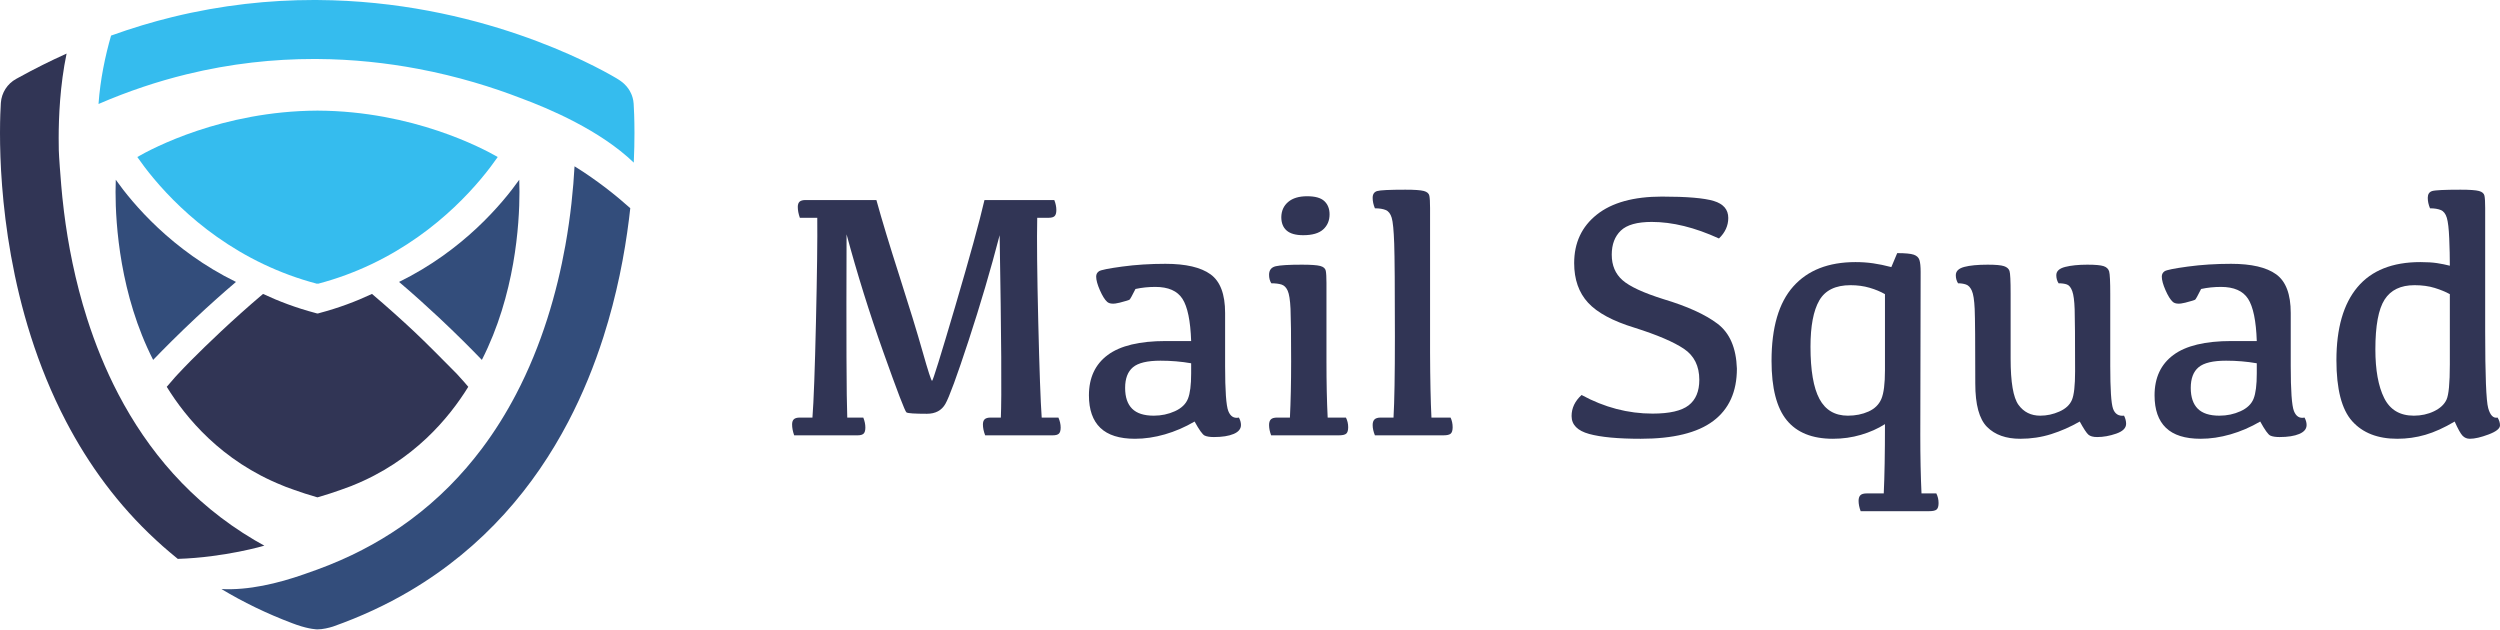
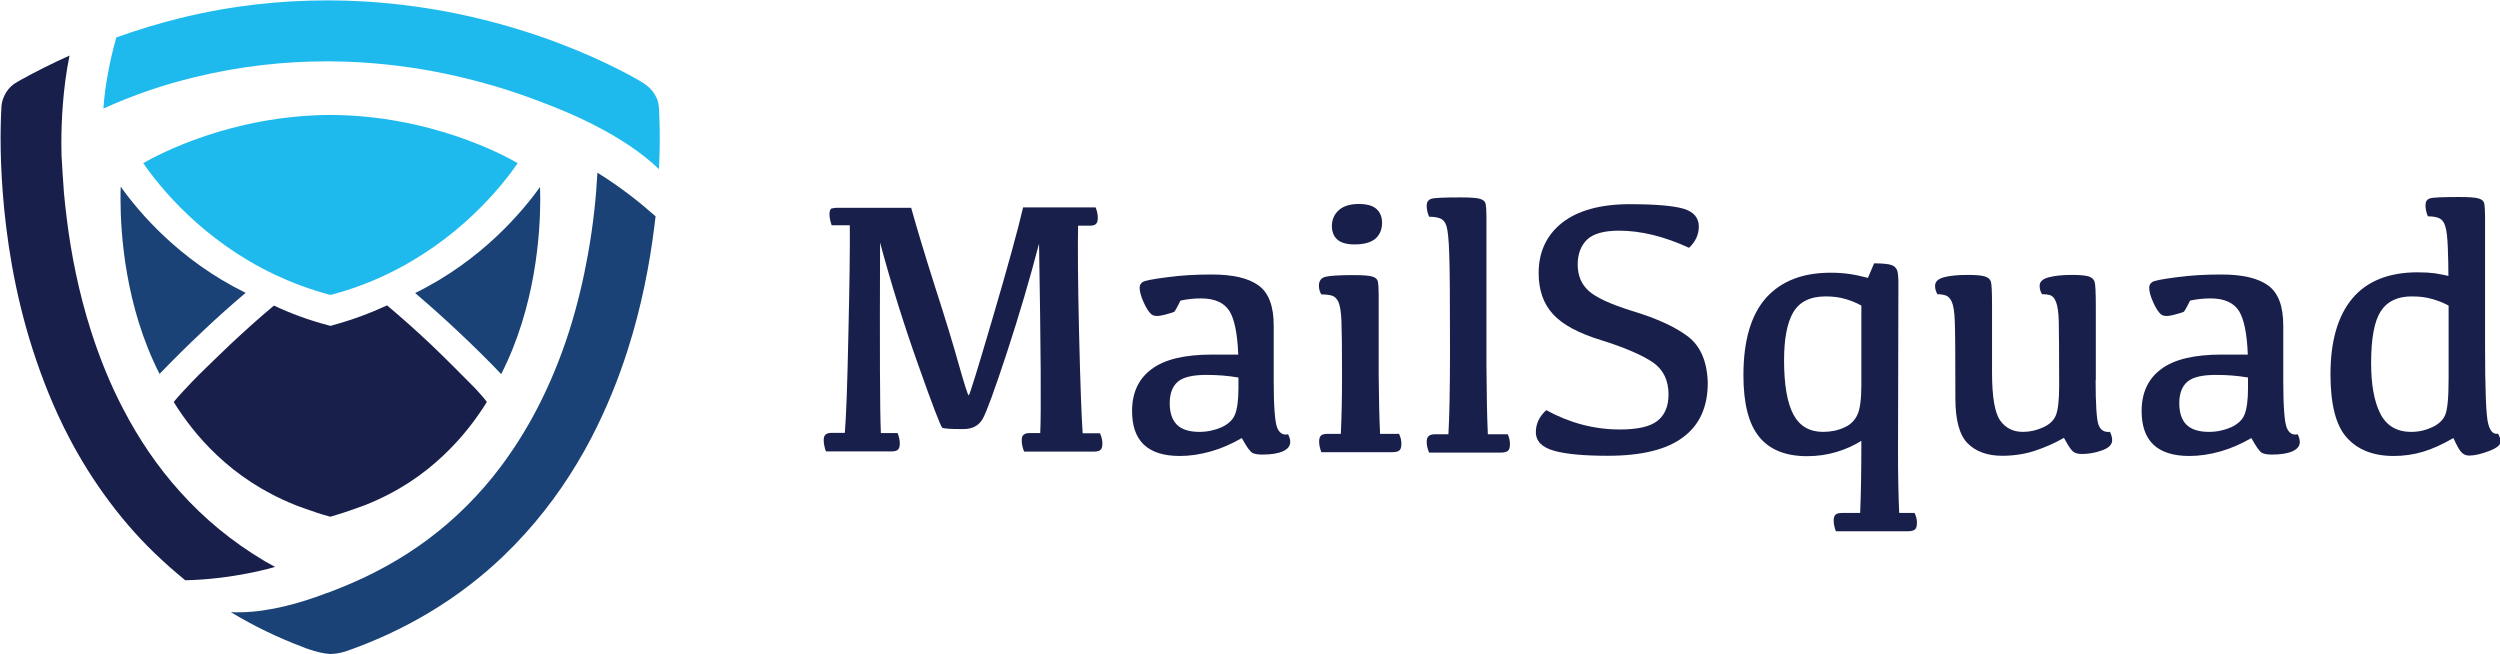
- <svg xmlns="http://www.w3.org/2000/svg" version="1.1" viewBox="0,0,1255.285,316.02" preserveAspectRatio="xMidYMid meet" id="svg3226" xml:space="preserve">
-   <defs id="defs3230">
-     <clipPath id="clipPath3240">
-       <path d="m 0,2385.441 1604.355,0 L 1604.355,0 0,0 0,2385.441 z" id="path3242" />
-     </clipPath>
-   </defs>
-   <g transform="matrix(1.25,0,0,-1.25,-333.946,2664.453)" id="g3234">
-     <g clip-path="url(#clipPath3240)" id="g3238">
-       <g id="g3677">
-         <g transform="translate(498.0439,2088.369)" id="g3244">
-           <path d="M 0,0 -0.001,0.01 0,0 z m -156,13.334 c 17.969,4.399 35.149,6.163 51.191,6.163 0.397,0 0.794,-0.001 1.192,-0.003 l 0.053,0 c 14.548,-0.083 28.141,-1.611 40.465,-3.931 16.209,-3.049 30.222,-7.473 41.281,-11.744 11.379,-4.197 31.996,-12.92 45.516,-25.95 0.2,4.482 0.273,8.479 0.274,11.877 -0.001,5.802 -0.206,9.884 -0.323,11.745 l -0.001,0.01 c -0.06,0.946 -0.22,1.742 -0.404,2.411 -0.182,0.657 -0.389,1.195 -0.59,1.65 -0.398,0.894 -0.771,1.481 -1.086,1.943 -0.306,0.443 -0.566,0.763 -0.79,1.025 -0.434,0.501 -0.744,0.796 -1.001,1.035 -0.238,0.22 -0.427,0.379 -0.591,0.514 -0.307,0.25 -0.529,0.413 -0.722,0.553 -0.334,0.24 -0.58,0.402 -0.803,0.547 -0.328,0.212 -0.591,0.372 -0.794,0.495 -0.201,0.121 -0.34,0.201 -0.38,0.224 l 0.06,-0.034 C 12.084,14.489 -1.769,22.18 -22.58,29.31 c -10.406,3.563 -22.553,6.984 -36.135,9.541 -13.582,2.556 -28.601,4.248 -44.731,4.338 l -0.068,10e-4 -0.038,0 0.066,-10e-4 c -0.44,0.003 -0.88,0.004 -1.323,0.004 -17.778,0.001 -36.884,-1.959 -56.827,-6.843 -8.088,-1.98 -16.313,-4.452 -24.638,-7.454 -2.343,-8.167 -4.348,-17.616 -5.041,-27.475 12.04,5.208 23.84,9.101 35.315,11.913" id="path3246" style="fill:#35bcee;fill-opacity:1;fill-rule:nonzero;stroke:none" />
-         </g>
-         <g transform="translate(497.9453,2064.76)" id="g3248">
-           <path d="m 0,0 c -0.491,-8.982 -1.554,-19.906 -3.693,-31.821 -1.683,-9.372 -4.031,-19.355 -7.269,-29.486 -3.237,-10.13 -7.367,-20.406 -12.6,-30.386 -3.923,-7.487 -8.467,-14.807 -13.722,-21.793 -7.886,-10.481 -17.361,-20.21 -28.824,-28.685 -9.4,-6.942 -20.143,-13.049 -32.516,-18.008 -1.553,-0.622 -3.131,-1.225 -4.734,-1.811 -0.039,0.014 -3.555,-1.271 -5.336,-1.896 -10.544,-3.699 -22.37,-6.502 -33.152,-5.922 8.663,-5.213 18.135,-9.838 28.451,-13.729 -0.004,0.006 -0.008,0.011 -0.008,0.011 0.182,-0.072 0.355,-0.134 0.534,-0.203 0.447,-0.167 0.903,-0.327 1.354,-0.491 5.181,-1.789 8.183,-1.794 8.183,-1.794 2.254,0 4.737,0.645 6.288,1.13 11.22,3.965 21.487,8.764 30.815,14.262 14.992,8.835 27.589,19.435 38.077,31.015 10.492,11.581 18.88,24.131 25.579,36.912 5.955,11.362 10.582,22.909 14.182,34.174 5.401,16.898 8.501,33.166 10.267,47.307 0.186,1.489 0.354,2.95 0.512,4.391 C 16.905,-11.924 9.195,-5.684 0,0" id="path3250" style="fill:#334d7b;fill-opacity:1;fill-rule:nonzero;stroke:none" />
-         </g>
-         <g transform="translate(384.542,1881.233)" id="g3252">
-           <path d="M 0,0 C 0,0 0.004,-0.005 0.009,-0.011 0.182,-0.076 0.36,-0.137 0.534,-0.202 0.355,-0.134 0.183,-0.071 0,0" id="path3254" style="fill:#313555;fill-opacity:1;fill-rule:nonzero;stroke:none" />
-         </g>
-         <g transform="translate(373.3408,1912.374)" id="g3256">
-           <path d="m 0,0 c -1.349,0.739 -2.683,1.489 -3.984,2.259 -12.853,7.596 -23.545,16.618 -32.532,26.558 -8.982,9.939 -16.25,20.806 -22.128,32.048 -5.211,9.97 -9.324,20.231 -12.55,30.344 -4.84,15.17 -7.678,30.006 -9.289,42.949 -0.249,2 -0.47,3.955 -0.664,5.858 -0.161,1.577 -0.303,3.119 -0.43,4.622 -0.31,3.679 -0.936,11.779 -0.989,14.23 -0.03,1.346 -0.052,2.974 -0.05,4.833 0.007,8.304 0.509,21.2 3.181,33.965 -6.389,-2.874 -12.822,-6.077 -19.283,-9.644 l 0.039,0.023 -1.019,-0.558 c -3.545,-1.938 -5.865,-5.569 -6.137,-9.599 l -0.012,-0.183 -0.002,-0.027 c -0.115,-1.771 -0.335,-5.934 -0.335,-11.944 0.002,-11.194 0.755,-28.79 4.424,-49.273 1.837,-10.241 4.405,-21.207 7.99,-32.452 3.587,-11.245 8.196,-22.774 14.126,-34.121 4.458,-8.53 9.667,-16.956 15.751,-25.065 5.949,-7.93 12.742,-15.556 20.47,-22.66 3.042,-2.909 8.653,-7.475 8.653,-7.475 C -15.813,-4.719 0,0 0,0" id="path3258" style="fill:#313555;fill-opacity:1;fill-rule:nonzero;stroke:none" />
-         </g>
-         <g transform="translate(590.7383,2051.21)" id="g3260">
-           <path d="m 0,0 28.458,0 c 2.216,-8.031 5.308,-18.234 9.278,-30.604 3.97,-12.372 7.063,-22.469 9.279,-30.293 2.215,-7.826 3.485,-11.738 3.808,-11.738 0.323,0 3.415,9.947 9.279,29.844 5.862,19.895 9.786,34.159 11.77,42.791 l 28.043,0 c 0.554,-1.385 0.831,-2.724 0.831,-4.016 0,-1.154 -0.231,-1.963 -0.692,-2.423 -0.462,-0.462 -1.27,-0.693 -2.424,-0.693 l -4.569,0 c -0.185,-8.493 -0.047,-22.389 0.415,-41.683 0.461,-19.295 0.922,-32.152 1.384,-38.568 l 6.717,0 c 0.6,-1.385 0.901,-2.724 0.901,-4.015 0,-1.155 -0.232,-1.963 -0.693,-2.424 -0.462,-0.462 -1.293,-0.693 -2.493,-0.693 l -27.143,0 c -0.6,1.569 -0.9,3.023 -0.9,4.363 0,0.969 0.242,1.673 0.728,2.111 0.484,0.438 1.28,0.658 2.388,0.658 l 4.085,0 c 0.369,8.032 0.208,32.45 -0.484,73.258 -3.601,-13.849 -7.756,-27.951 -12.464,-42.307 -4.708,-14.357 -7.824,-22.849 -9.348,-25.481 -1.523,-2.631 -3.993,-3.946 -7.408,-3.946 -4.893,0 -7.629,0.183 -8.206,0.553 -0.577,0.369 -3.67,8.436 -9.277,24.201 -5.61,15.762 -10.537,31.54 -14.784,47.327 -0.138,-41.038 -0.046,-65.573 0.277,-73.605 l 6.439,0 c 0.554,-1.385 0.831,-2.724 0.831,-4.015 0,-1.155 -0.231,-1.963 -0.692,-2.424 -0.462,-0.462 -1.27,-0.693 -2.424,-0.693 l -25.481,0 c -0.554,1.569 -0.83,3.023 -0.83,4.363 0,0.969 0.242,1.673 0.726,2.111 0.486,0.438 1.281,0.658 2.389,0.658 l 5.056,0 c 0.506,6.416 0.979,19.273 1.418,38.568 0.439,19.294 0.612,33.19 0.52,41.683 l -6.994,0 c -0.553,1.569 -0.83,3.024 -0.83,4.362 0,0.97 0.242,1.673 0.726,2.113 C -1.905,-0.22 -1.108,0 0,0" id="path3262" style="fill:#313555;fill-opacity:1;fill-rule:nonzero;stroke:none" />
-         </g>
-         <g transform="translate(745.6318,1985.639)" id="g3264">
-           <path d="m 0,0 c -3.971,0.692 -8.078,1.038 -12.325,1.038 -5.263,0 -8.945,-0.877 -11.044,-2.631 -2.101,-1.755 -3.151,-4.524 -3.151,-8.309 0,-3.694 0.935,-6.474 2.804,-8.343 1.87,-1.87 4.767,-2.805 8.69,-2.805 3.047,0 5.885,0.599 8.517,1.8 2.631,1.2 4.373,2.874 5.228,5.021 C -0.428,-12.083 0,-8.702 0,-4.086 L 0,0 z m 1.385,-23.404 c -3.878,-2.262 -7.86,-3.982 -11.945,-5.158 -4.085,-1.177 -8.09,-1.766 -12.013,-1.766 -6.232,0 -10.871,1.465 -13.917,4.396 -3.047,2.932 -4.571,7.282 -4.571,13.053 0,7.063 2.516,12.463 7.547,16.202 5.032,3.739 12.81,5.609 23.335,5.609 L 0,8.932 c -0.277,8.124 -1.443,13.779 -3.497,16.964 -2.055,3.185 -5.69,4.778 -10.905,4.778 -2.771,0 -5.425,-0.278 -7.963,-0.831 -1.34,-2.678 -2.136,-4.11 -2.389,-4.293 -0.254,-0.185 -1.582,-0.589 -3.981,-1.212 -2.402,-0.623 -4.075,-0.508 -5.021,0.347 -0.946,0.853 -1.916,2.412 -2.908,4.673 -0.993,2.261 -1.488,4.085 -1.488,5.47 0,0.924 0.381,1.638 1.142,2.147 0.762,0.507 3.865,1.13 9.313,1.87 5.446,0.737 11.24,1.107 17.38,1.107 8.171,0 14.206,-1.408 18.106,-4.223 3.9,-2.817 5.852,-7.987 5.852,-15.51 l 0,-21.327 c 0,-9.879 0.425,-15.903 1.28,-18.073 0.854,-2.17 2.273,-3.046 4.259,-2.631 0.553,-1.015 0.831,-2.007 0.831,-2.977 0,-1.569 -0.982,-2.77 -2.943,-3.601 -1.963,-0.831 -4.605,-1.246 -7.928,-1.246 -1.617,0 -2.851,0.198 -3.704,0.589 -0.855,0.392 -2.206,2.273 -4.051,5.643" id="path3266" style="fill:#313555;fill-opacity:1;fill-rule:nonzero;stroke:none" />
-         </g>
-         <g transform="translate(790.6387,2037.085)" id="g3268">
-           <path d="m 0,0 c -3.001,0 -5.216,0.623 -6.647,1.87 -1.431,1.246 -2.147,3.046 -2.147,5.401 0.046,2.538 0.97,4.57 2.77,6.093 1.8,1.523 4.339,2.284 7.617,2.284 3.23,0 5.539,-0.657 6.924,-1.973 1.384,-1.316 2.077,-3.081 2.077,-5.297 C 10.594,5.886 9.739,3.866 8.032,2.319 6.324,0.772 3.646,0 0,0 m 9.832,-73.258 7.34,0 c 0.6,-1.201 0.9,-2.492 0.9,-3.877 0,-1.247 -0.254,-2.101 -0.761,-2.562 -0.508,-0.462 -1.501,-0.693 -2.978,-0.693 l -27.212,0 c -0.554,1.477 -0.831,2.862 -0.831,4.155 0,1.014 0.242,1.765 0.727,2.251 0.485,0.484 1.327,0.726 2.528,0.726 l 5.124,0 c 0.322,6.416 0.484,13.941 0.484,22.573 0,10.525 -0.081,17.553 -0.242,21.084 -0.162,3.532 -0.543,5.965 -1.142,7.305 -0.601,1.339 -1.444,2.17 -2.528,2.493 -1.085,0.323 -2.435,0.485 -4.051,0.485 -0.6,0.969 -0.9,2.099 -0.9,3.392 0,1.893 0.9,3.047 2.7,3.462 1.801,0.416 5.286,0.624 10.456,0.624 3.646,0 6.116,-0.174 7.408,-0.519 1.293,-0.347 2.032,-0.994 2.217,-1.94 0.184,-0.946 0.277,-2.573 0.277,-4.881 l 0,-31.505 c 0,-8.632 0.161,-16.157 0.484,-22.573" id="path3270" style="fill:#313555;fill-opacity:1;fill-rule:nonzero;stroke:none" />
-         </g>
-         <g transform="translate(827.4756,1996.371)" id="g3272">
-           <path d="m 0,0 c 0,19.525 -0.093,31.955 -0.277,37.286 -0.185,5.332 -0.52,8.805 -1.004,10.421 -0.485,1.615 -1.282,2.654 -2.389,3.116 -1.107,0.461 -2.562,0.693 -4.362,0.693 -0.601,1.43 -0.901,2.838 -0.901,4.223 0,1.431 0.589,2.33 1.766,2.7 1.178,0.37 4.974,0.555 11.391,0.555 3.646,0 6.116,-0.174 7.409,-0.519 1.291,-0.347 2.03,-0.994 2.215,-1.939 0.184,-0.947 0.277,-2.574 0.277,-4.882 l 0,-57.956 c 0.046,-11.078 0.23,-19.826 0.555,-26.242 l 7.685,0 c 0.554,-1.201 0.831,-2.492 0.831,-3.877 0,-1.247 -0.255,-2.101 -0.761,-2.562 -0.509,-0.462 -1.478,-0.693 -2.91,-0.693 l -27.557,0 c -0.601,1.477 -0.901,2.862 -0.901,4.155 0,1.014 0.254,1.765 0.762,2.25 0.508,0.485 1.339,0.727 2.493,0.727 l 5.124,0 C -0.186,-26.128 0,-15.28 0,0" id="path3274" style="fill:#313555;fill-opacity:1;fill-rule:nonzero;stroke:none" />
-         </g>
-         <g transform="translate(934.7314,2052.596)" id="g3276">
-           <path d="m 0,0 c 10.016,0 16.964,-0.589 20.841,-1.766 3.878,-1.177 5.816,-3.452 5.816,-6.821 0,-3.093 -1.246,-5.84 -3.739,-8.239 -9.693,4.431 -18.695,6.646 -27.004,6.646 -5.862,0 -10.006,-1.166 -12.429,-3.496 -2.423,-2.331 -3.635,-5.551 -3.635,-9.659 0,-4.293 1.442,-7.71 4.328,-10.248 2.884,-2.539 8.367,-5.078 16.444,-7.616 9.556,-2.864 16.792,-6.153 21.708,-9.867 4.916,-3.716 7.513,-9.729 7.79,-18.038 0,-9.278 -3.175,-16.295 -9.521,-21.049 -6.347,-4.755 -16.053,-7.132 -29.117,-7.132 -9.093,0 -15.994,0.646 -20.703,1.938 -4.708,1.292 -7.062,3.693 -7.062,7.201 0,3.186 1.338,6 4.015,8.448 9.141,-4.986 18.65,-7.478 28.529,-7.478 6.785,0 11.608,1.108 14.471,3.323 2.862,2.216 4.293,5.632 4.293,10.249 0,5.539 -2.066,9.693 -6.197,12.463 -4.132,2.77 -10.722,5.584 -19.768,8.448 -8.772,2.676 -15.015,6.035 -18.731,10.074 -3.716,4.039 -5.574,9.336 -5.574,15.891 0,8.17 3.035,14.667 9.106,19.492 C -20.069,-2.413 -11.356,0 0,0" id="path3278" style="fill:#313555;fill-opacity:1;fill-rule:nonzero;stroke:none" />
-         </g>
-         <g transform="translate(1010.481,2017.005)" id="g3280">
-           <path d="m 0,0 c -6.001,0 -10.179,-2.043 -12.533,-6.128 -2.354,-4.085 -3.531,-10.282 -3.531,-18.592 0,-9.509 1.2,-16.503 3.6,-20.979 2.401,-4.479 6.209,-6.717 11.426,-6.717 3.046,0 5.804,0.554 8.274,1.662 2.469,1.108 4.189,2.792 5.159,5.055 0.968,2.261 1.454,6.093 1.454,11.494 l 0,30.604 C 12.094,-2.586 10.04,-1.731 7.686,-1.038 5.332,-0.347 2.77,0 0,0 m 13.363,-83.645 c 0.324,6.879 0.486,16.158 0.486,27.836 -2.817,-1.8 -6.025,-3.231 -9.625,-4.293 -3.601,-1.061 -7.364,-1.592 -11.286,-1.592 -8.31,0 -14.496,2.492 -18.557,7.478 -4.063,4.986 -6.094,12.924 -6.094,23.819 0,13.386 2.908,23.345 8.725,29.877 5.816,6.533 14.148,9.798 24.996,9.798 2.446,0 4.801,-0.162 7.062,-0.484 2.262,-0.323 4.709,-0.831 7.34,-1.523 l 2.355,5.608 c 3.23,0 5.446,-0.208 6.647,-0.623 1.199,-0.415 1.961,-1.132 2.285,-2.147 0.323,-1.015 0.485,-2.608 0.485,-4.777 L 28.043,-60.24 c 0,-8.725 0.161,-16.526 0.484,-23.405 l 5.955,0 c 0.6,-1.2 0.901,-2.492 0.901,-3.876 0,-1.247 -0.255,-2.101 -0.762,-2.563 -0.508,-0.46 -1.5,-0.692 -2.977,-0.692 l -27.559,0 c -0.554,1.478 -0.831,2.863 -0.831,4.155 0,1.016 0.243,1.766 0.727,2.25 0.486,0.484 1.327,0.726 2.528,0.726 l 6.854,0 z" id="path3282" style="fill:#313555;fill-opacity:1;fill-rule:nonzero;stroke:none" />
-         </g>
-         <g transform="translate(1114.829,1984.53)" id="g3284">
-           <path d="m 0,0 c 0,-9.278 0.369,-14.979 1.107,-17.103 0.739,-2.124 2.216,-3.07 4.432,-2.838 0.554,-1.108 0.831,-2.194 0.831,-3.254 0,-1.709 -1.315,-3.025 -3.946,-3.948 -2.632,-0.922 -5.194,-1.384 -7.687,-1.384 -1.616,0 -2.793,0.323 -3.531,0.969 -0.739,0.646 -1.893,2.4 -3.462,5.262 -3.693,-2.123 -7.513,-3.808 -11.46,-5.055 -3.946,-1.246 -8.09,-1.869 -12.429,-1.869 -5.723,0 -10.167,1.581 -13.329,4.743 -3.162,3.162 -4.743,8.967 -4.743,17.415 0,16.479 -0.081,26.485 -0.242,30.016 -0.162,3.531 -0.543,5.965 -1.143,7.305 -0.599,1.339 -1.384,2.17 -2.354,2.493 -0.97,0.322 -2.031,0.484 -3.185,0.484 -0.6,0.97 -0.9,2.053 -0.9,3.254 0,1.616 1.131,2.724 3.393,3.324 2.261,0.599 5.401,0.901 9.417,0.901 3.185,0 5.366,-0.197 6.543,-0.589 1.177,-0.393 1.916,-1.039 2.216,-1.938 0.3,-0.901 0.451,-3.937 0.451,-9.106 l 0,-26.104 c 0,-9.463 1.048,-15.649 3.15,-18.557 2.1,-2.908 5.019,-4.362 8.759,-4.362 2.632,0 5.193,0.553 7.685,1.662 2.493,1.107 4.166,2.653 5.021,4.638 0.853,1.985 1.281,5.817 1.281,11.495 0,13.201 -0.059,21.51 -0.174,24.927 -0.115,3.415 -0.438,5.851 -0.969,7.305 -0.531,1.454 -1.235,2.343 -2.112,2.666 -0.878,0.322 -2.008,0.484 -3.392,0.484 -0.601,0.97 -0.901,2.053 -0.901,3.254 0,1.616 1.189,2.724 3.566,3.324 2.378,0.599 5.342,0.901 8.898,0.901 3.185,0 5.365,-0.197 6.543,-0.589 1.178,-0.393 1.915,-1.098 2.216,-2.112 C -0.15,36.998 0,33.904 0,28.735 L 0,0 z" id="path3286" style="fill:#313555;fill-opacity:1;fill-rule:nonzero;stroke:none" />
-         </g>
-         <g transform="translate(1173.685,1985.639)" id="g3288">
-           <path d="m 0,0 c -3.971,0.692 -8.078,1.038 -12.325,1.038 -5.263,0 -8.944,-0.877 -11.044,-2.631 -2.102,-1.755 -3.151,-4.524 -3.151,-8.309 0,-3.694 0.935,-6.474 2.805,-8.343 1.869,-1.87 4.766,-2.805 8.69,-2.805 3.046,0 5.884,0.599 8.516,1.8 2.631,1.2 4.373,2.874 5.228,5.021 C -0.427,-12.083 0,-8.702 0,-4.086 L 0,0 z m 1.385,-23.404 c -3.878,-2.262 -7.86,-3.982 -11.945,-5.158 -4.085,-1.177 -8.089,-1.766 -12.013,-1.766 -6.232,0 -10.87,1.465 -13.917,4.396 -3.047,2.932 -4.571,7.282 -4.571,13.053 0,7.063 2.516,12.463 7.547,16.202 5.032,3.739 12.811,5.609 23.335,5.609 L 0,8.932 c -0.277,8.124 -1.443,13.779 -3.496,16.964 -2.056,3.185 -5.691,4.778 -10.906,4.778 -2.77,0 -5.424,-0.278 -7.963,-0.831 -1.339,-2.678 -2.136,-4.11 -2.389,-4.293 -0.255,-0.185 -1.582,-0.589 -3.981,-1.212 -2.402,-0.623 -4.075,-0.508 -5.021,0.347 -0.945,0.853 -1.916,2.412 -2.908,4.673 -0.992,2.261 -1.488,4.085 -1.488,5.47 0,0.924 0.381,1.638 1.142,2.147 0.762,0.507 3.866,1.13 9.313,1.87 5.447,0.737 11.24,1.107 17.38,1.107 8.171,0 14.206,-1.408 18.107,-4.223 3.899,-2.817 5.851,-7.987 5.851,-15.51 l 0,-21.327 c 0,-9.879 0.426,-15.903 1.281,-18.073 0.853,-2.17 2.273,-3.046 4.258,-2.631 0.553,-1.015 0.831,-2.007 0.831,-2.977 0,-1.569 -0.982,-2.77 -2.943,-3.601 -1.963,-0.831 -4.605,-1.246 -7.928,-1.246 -1.617,0 -2.851,0.198 -3.704,0.589 -0.856,0.392 -2.206,2.273 -4.051,5.643" id="path3290" style="fill:#313555;fill-opacity:1;fill-rule:nonzero;stroke:none" />
-         </g>
-         <g transform="translate(1237.04,2017.005)" id="g3292">
-           <path d="m 0,0 c -5.539,0 -9.544,-1.928 -12.013,-5.781 -2.469,-3.856 -3.704,-10.515 -3.704,-19.977 0,-8.308 1.177,-14.83 3.531,-19.561 2.354,-4.732 6.324,-7.097 11.91,-7.097 2.954,0 5.654,0.589 8.101,1.766 2.446,1.176 4.12,2.723 5.02,4.638 0.9,1.916 1.35,6.636 1.35,14.16 l 0,28.251 C 12.533,-2.678 10.514,-1.847 8.137,-1.108 5.759,-0.37 3.047,0 0,0 m 16.134,-54.771 c -4.201,-2.492 -8.125,-4.269 -11.771,-5.331 -3.647,-1.061 -7.409,-1.592 -11.287,-1.592 -7.847,0 -13.883,2.354 -18.106,7.062 -4.224,4.708 -6.335,12.879 -6.335,24.512 0,12.832 2.814,22.607 8.447,29.324 5.631,6.716 14.056,10.074 25.273,10.074 2.677,0 4.916,-0.138 6.716,-0.415 1.801,-0.277 3.508,-0.623 5.124,-1.039 0,3.416 -0.081,7.073 -0.242,10.976 -0.162,3.899 -0.485,6.657 -0.97,8.273 -0.485,1.615 -1.293,2.655 -2.422,3.116 -1.132,0.461 -2.575,0.693 -4.329,0.693 -0.6,1.431 -0.9,2.839 -0.9,4.223 0,1.431 0.577,2.331 1.731,2.701 1.154,0.369 4.962,0.554 11.425,0.554 3.647,0 6.116,-0.173 7.409,-0.519 1.292,-0.347 2.031,-0.993 2.216,-1.939 0.184,-0.947 0.277,-2.574 0.277,-4.881 l 0,-49.578 c 0,-17.633 0.403,-27.904 1.212,-30.812 0.806,-2.908 2.065,-4.179 3.773,-3.809 0.646,-1.062 0.97,-2.1 0.97,-3.116 0,-1.293 -1.535,-2.517 -4.605,-3.67 -3.07,-1.152 -5.574,-1.73 -7.513,-1.73 -1.155,0 -2.123,0.404 -2.908,1.212 -0.786,0.806 -1.846,2.711 -3.185,5.711" id="path3294" style="fill:#313555;fill-opacity:1;fill-rule:nonzero;stroke:none" />
-         </g>
-         <g transform="translate(427.4541,2018.312)" id="g3300">
-           <path d="m 0,0 c 5.755,-4.896 11.117,-9.729 15.93,-14.236 7.136,-6.685 13.073,-12.658 17.336,-17.08 13.325,26.14 15.108,54.436 15.103,67.496 0,2.002 -0.041,3.643 -0.088,4.866 C 41.519,31.513 25.789,12.632 0,0" id="path3302" style="fill:#334d7b;fill-opacity:1;fill-rule:nonzero;stroke:none" />
-         </g>
-         <g transform="translate(467.0889,2068.493)" id="g3304">
-           <path d="m 0,0 c -6.015,3.476 -34.118,18.423 -72.153,18.632 l -0.03,0 -0.045,0 -0.163,0 -0.163,0 -0.042,0 -0.008,0 -0.004,0 -0.02,0 C -110.662,18.423 -138.767,3.476 -144.781,0 c 6.489,-9.379 23.023,-29.902 50.761,-43.075 6.511,-3.093 13.636,-5.781 21.399,-7.828 l 0.23,0.064 0.231,-0.064 c 7.763,2.047 14.888,4.735 21.398,7.828 C -23.023,-29.902 -6.489,-9.379 0,0" id="path3306" style="fill:#35bcee;fill-opacity:1;fill-rule:nonzero;stroke:none" />
-         </g>
-         <g transform="translate(328.6768,1986.996)" id="g3308">
-           <path d="m 0,0 c 4.263,4.423 10.199,10.396 17.336,17.079 4.812,4.509 10.175,9.341 15.93,14.237 C 7.477,43.948 -8.254,62.829 -15.015,72.362 -15.063,71.14 -15.104,69.496 -15.104,67.493 -15.107,54.433 -13.323,26.139 0,0" id="path3310" style="fill:#334d7b;fill-opacity:1;fill-rule:nonzero;stroke:none" />
-         </g>
-         <g transform="translate(453.7236,1977.985)" id="g3312">
-           <path d="m 0,0 c -0.217,0.25 -2.423,2.737 -2.962,3.287 -0.281,0.287 -0.621,0.634 -1.011,1.029 -3.691,3.753 -11.824,11.955 -16.246,16.097 -5.098,4.776 -10.8,9.908 -16.924,15.096 -6.439,-3.021 -13.461,-5.655 -21.097,-7.674 l -0.5,-0.15 c -0.172,-0.052 -0.364,-0.053 -0.536,-0.003 l -0.615,0.177 c -0.004,10e-4 -0.005,0.003 -0.008,0.004 -7.601,2.015 -14.595,4.638 -21.009,7.647 -6.124,-5.189 -11.825,-10.321 -16.924,-15.097 -4.484,-4.201 -8.507,-8.128 -11.951,-11.579 -1.712,-1.716 -4.121,-4.248 -5.503,-5.73 -0.46,-0.494 -0.811,-0.875 -0.97,-1.055 -0.042,-0.047 -0.072,-0.082 -0.072,-0.083 l -0.002,0.001 c -0.018,-0.025 -0.033,-0.049 -0.054,-0.071 -1.135,-1.26 -2.216,-2.502 -3.203,-3.696 3.899,-6.324 9.377,-13.696 16.829,-20.704 7.679,-7.221 17.444,-14.054 29.733,-18.962 0.076,-0.03 0.869,-0.372 1.299,-0.533 0.863,-0.32 2.078,-0.766 3.484,-1.262 2.574,-0.909 5.79,-1.988 8.648,-2.792 0.179,-0.051 0.358,-0.1 0.534,-0.149 0.001,0 0.001,10e-4 0.002,10e-4 l 0.003,-10e-4 0,10e-4 c 0.175,0.048 0.353,0.097 0.531,0.148 2.917,0.821 6.206,1.928 8.806,2.849 l 0.011,0.003 c 1.302,0.444 2.579,0.909 3.829,1.394 l 0.01,0.005 c 0.269,0.101 0.481,0.181 0.625,0.236 0.039,0.014 0.072,0.027 0.101,0.038 0.03,0.015 0.053,0.037 0.084,0.049 12.3,4.908 22.072,11.742 29.755,18.965 7.457,7.012 12.94,14.388 16.839,20.714 C 1.167,-1.354 0.587,-0.679 0,0" id="path3314" style="fill:#313555;fill-opacity:1;fill-rule:nonzero;stroke:none" />
-         </g>
-       </g>
-     </g>
+ <svg xmlns="http://www.w3.org/2000/svg" version="1.1" id="Layer_1" x="0px" y="0px" viewBox="0 0 1255 328.3" enable-background="new 0 0 1255 328.3" xml:space="preserve">
+   <g>
+     <path fill="#1EBAED" d="M97.5,38.8c23.3-5.7,45.6-8,66.5-8c0.5,0,1,0,1.5,0h0.1c18.9,0.1,36.5,2.1,52.5,5.1   c21,4,39.2,9.7,53.6,15.3c14.8,5.5,41.5,16.8,59.1,33.7c0.3-5.8,0.4-11,0.4-15.4c0-7.5-0.3-12.8-0.4-15.3l0,0   c-0.1-1.2-0.3-2.3-0.5-3.1c-0.2-0.9-0.5-1.6-0.8-2.1c-0.5-1.2-1-1.9-1.4-2.5c-0.4-0.6-0.7-1-1-1.3c-0.6-0.7-1-1-1.3-1.3   c-0.3-0.3-0.6-0.5-0.8-0.7c-0.4-0.3-0.7-0.5-0.9-0.7c-0.4-0.3-0.8-0.5-1-0.7c-0.4-0.3-0.8-0.5-1-0.6c-0.3-0.2-0.4-0.3-0.5-0.3   l0.1,0c-5.8-3.4-23.8-13.4-50.8-22.7c-13.5-4.6-29.3-9.1-46.9-12.4c-17.6-3.3-37.1-5.5-58.1-5.6l-0.1,0h0l0.1,0c-0.6,0-1.1,0-1.7,0   c-23.1,0-47.9,2.5-73.8,8.9c-10.5,2.6-21.2,5.8-32,9.7c-3,10.6-5.6,22.9-6.5,35.7C67.3,47.5,82.6,42.4,97.5,38.8z M300.1,56.1   L300.1,56.1L300.1,56.1z" />
+     <path fill="none" d="M153.4,325.3c0.6,0.2,1.2,0.4,1.8,0.6C154.6,325.7,154,325.5,153.4,325.3z" />
+     <path fill="#1A4276" d="M299.9,86.7c-0.6,11.7-2,25.8-4.8,41.3c-2.2,12.2-5.2,25.1-9.4,38.3c-4.2,13.2-9.6,26.5-16.4,39.5   c-5.1,9.7-11,19.2-17.8,28.3c-10.2,13.6-22.5,26.2-37.4,37.2c-12.2,9-26.2,16.9-42.2,23.4c-2,0.8-4.1,1.6-6.1,2.4   c-0.1,0-4.6,1.6-6.9,2.5c-13.7,4.8-29,8.4-43,7.7c11.2,6.8,23.5,12.8,36.9,17.8c0,0,0,0,0,0c0.2,0.1,0.5,0.2,0.7,0.3   c0.6,0.2,1.2,0.4,1.8,0.6c6.7,2.3,10.6,2.3,10.6,2.3c2.9,0,6.2-0.8,8.2-1.5c14.6-5.1,27.9-11.4,40-18.5   c19.5-11.5,35.8-25.2,49.4-40.3c13.6-15,24.5-31.3,33.2-47.9c7.7-14.8,13.7-29.7,18.4-44.4c7-21.9,11-43.1,13.3-61.4   c0.2-1.9,0.5-3.8,0.7-5.7C321.9,102.2,311.9,94.1,299.9,86.7z" />
+     <path fill="#191F4B" d="M152.7,325.1C152.7,325.1,152.7,325.1,152.7,325.1c0.2,0.1,0.5,0.2,0.7,0.3   C153.2,325.2,152.9,325.2,152.7,325.1z" />
+     <path fill="#191F4B" d="M138.1,284.6c-1.8-1-3.5-1.9-5.2-2.9c-16.7-9.9-30.6-21.6-42.2-34.5c-11.7-12.9-21.1-27-28.7-41.6   c-6.8-12.9-12.1-26.3-16.3-39.4c-6.3-19.7-10-39-12.1-55.8c-0.3-2.6-0.6-5.1-0.9-7.6c-0.2-2-0.4-4.1-0.6-6   C31.8,92,31,81.5,30.9,78.3c0-1.7-0.1-3.9-0.1-6.3c0-10.8,0.7-27.5,4.1-44.1c-8.3,3.7-16.7,7.9-25,12.5l0.1,0l-1.3,0.7   c-4.6,2.5-7.6,7.2-8,12.5l0,0.2l0,0c-0.1,2.3-0.4,7.7-0.4,15.5c0,14.5,1,37.4,5.7,64c2.4,13.3,5.7,27.5,10.4,42.1   c4.7,14.6,10.6,29.6,18.3,44.3c5.8,11.1,12.6,22,20.5,32.5c7.7,10.3,16.5,20.2,26.6,29.4c4,3.8,11.2,9.7,11.2,9.7   C117.6,290.8,138.1,284.6,138.1,284.6z" />
+     <path fill="#191F4B" d="M420.4,104.3h37c2.9,10.4,6.9,23.7,12,39.7c5.2,16.1,9.2,29.2,12,39.3c2.9,10.2,4.5,15.2,4.9,15.2   c0.4,0,4.4-12.9,12-38.8c7.6-25.8,12.7-44.4,15.3-55.6h36.4c0.7,1.8,1.1,3.5,1.1,5.2c0,1.5-0.3,2.5-0.9,3.1   c-0.6,0.6-1.6,0.9-3.1,0.9h-5.9c-0.2,11-0.1,29.1,0.5,54.1c0.6,25.1,1.2,41.7,1.8,50.1h8.7c0.8,1.8,1.2,3.5,1.2,5.2   c0,1.5-0.3,2.5-0.9,3.1c-0.6,0.6-1.7,0.9-3.2,0.9h-35.2c-0.8-2-1.2-3.9-1.2-5.7c0-1.3,0.3-2.2,0.9-2.7c0.6-0.6,1.7-0.9,3.1-0.9h5.3   c0.5-10.4,0.3-42.1-0.6-95.1c-4.7,18-10.1,36.3-16.2,54.9c-6.1,18.6-10.2,29.7-12.1,33.1c-2,3.4-5.2,5.1-9.6,5.1   c-6.4,0-9.9-0.2-10.7-0.7c-0.7-0.5-4.8-11-12-31.4c-7.3-20.5-13.7-41-19.2-61.5c-0.2,53.3-0.1,85.1,0.4,95.6h8.4   c0.7,1.8,1.1,3.5,1.1,5.2c0,1.5-0.3,2.5-0.9,3.1c-0.6,0.6-1.6,0.9-3.1,0.9h-33.1c-0.7-2-1.1-3.9-1.1-5.7c0-1.3,0.3-2.2,0.9-2.7   c0.6-0.6,1.7-0.9,3.1-0.9h6.6c0.7-8.3,1.3-25,1.8-50.1c0.6-25.1,0.8-43.1,0.7-54.1h-9.1c-0.7-2-1.1-3.9-1.1-5.7   c0-1.3,0.3-2.2,0.9-2.7C418,104.6,419,104.3,420.4,104.3z" />
+     <path fill="#191F4B" d="M623.4,219.9c-5,2.9-10.2,5.2-15.5,6.7c-5.3,1.5-10.5,2.3-15.6,2.3c-8.1,0-14.1-1.9-18.1-5.7   c-4-3.8-5.9-9.5-5.9-16.9c0-9.2,3.3-16.2,9.8-21c6.5-4.9,16.6-7.3,30.3-7.3h13.2c-0.4-10.5-1.9-17.9-4.5-22   c-2.7-4.1-7.4-6.2-14.2-6.2c-3.6,0-7,0.4-10.3,1.1c-1.7,3.5-2.8,5.3-3.1,5.6c-0.3,0.2-2.1,0.8-5.2,1.6c-3.1,0.8-5.3,0.7-6.5-0.5   c-1.2-1.1-2.5-3.1-3.8-6.1c-1.3-2.9-1.9-5.3-1.9-7.1c0-1.2,0.5-2.1,1.5-2.8c1-0.7,5-1.5,12.1-2.4c7.1-1,14.6-1.4,22.6-1.4   c10.6,0,18.4,1.8,23.5,5.5c5.1,3.7,7.6,10.4,7.6,20.1v27.7c0,12.8,0.6,20.6,1.7,23.5c1.1,2.8,3,4,5.5,3.4c0.7,1.3,1.1,2.6,1.1,3.9   c0,2-1.3,3.6-3.8,4.7c-2.5,1.1-6,1.6-10.3,1.6c-2.1,0-3.7-0.3-4.8-0.8C627.5,226.7,625.8,224.3,623.4,219.9z M621.6,189.5   c-5.2-0.9-10.5-1.3-16-1.3c-6.8,0-11.6,1.1-14.3,3.4c-2.7,2.3-4.1,5.9-4.1,10.8c0,4.8,1.2,8.4,3.6,10.8c2.4,2.4,6.2,3.6,11.3,3.6   c4,0,7.6-0.8,11.1-2.3c3.4-1.6,5.7-3.7,6.8-6.5c1.1-2.8,1.7-7.2,1.7-13.2V189.5z" />
+     <path fill="#191F4B" d="M692.8,217.8h9.5c0.8,1.6,1.2,3.2,1.2,5c0,1.6-0.3,2.7-1,3.3c-0.7,0.6-1.9,0.9-3.9,0.9h-35.3   c-0.7-1.9-1.1-3.7-1.1-5.4c0-1.3,0.3-2.3,0.9-2.9c0.6-0.6,1.7-0.9,3.3-0.9h6.7c0.4-8.3,0.6-18.1,0.6-29.3c0-13.7-0.1-22.8-0.3-27.4   c-0.2-4.6-0.7-7.7-1.5-9.5c-0.8-1.7-1.9-2.8-3.3-3.2c-1.4-0.4-3.2-0.6-5.3-0.6c-0.8-1.3-1.2-2.7-1.2-4.4c0-2.5,1.2-4,3.5-4.5   c2.3-0.5,6.9-0.8,13.6-0.8c4.7,0,7.9,0.2,9.6,0.7c1.7,0.5,2.6,1.3,2.9,2.5c0.2,1.2,0.4,3.3,0.4,6.3v40.9   C692.2,199.7,692.4,209.5,692.8,217.8z M680,122.7c-3.9,0-6.8-0.8-8.6-2.4c-1.9-1.6-2.8-4-2.8-7c0.1-3.3,1.3-5.9,3.6-7.9   c2.3-2,5.6-3,9.9-3c4.2,0,7.2,0.9,9,2.6c1.8,1.7,2.7,4,2.7,6.9c0,3.2-1.1,5.9-3.3,7.9C688.2,121.7,684.8,122.7,680,122.7z" />
+     <path fill="#191F4B" d="M727.9,175.6c0-25.4-0.1-41.5-0.4-48.4c-0.2-6.9-0.7-11.4-1.3-13.5c-0.6-2.1-1.7-3.4-3.1-4   c-1.4-0.6-3.3-0.9-5.7-0.9c-0.8-1.9-1.2-3.7-1.2-5.5c0-1.9,0.8-3,2.3-3.5c1.5-0.5,6.5-0.7,14.8-0.7c4.7,0,7.9,0.2,9.6,0.7   c1.7,0.5,2.6,1.3,2.9,2.5c0.2,1.2,0.4,3.3,0.4,6.3v75.3c0.1,14.4,0.3,25.7,0.7,34.1h10c0.7,1.6,1.1,3.2,1.1,5c0,1.6-0.3,2.7-1,3.3   c-0.7,0.6-1.9,0.9-3.8,0.9h-35.8c-0.8-1.9-1.2-3.7-1.2-5.4c0-1.3,0.3-2.3,1-2.9c0.7-0.6,1.7-0.9,3.2-0.9h6.7   C727.6,209.5,727.9,195.4,727.9,175.6z" />
+     <path fill="#191F4B" d="M818.1,102.5c13,0,22,0.8,27.1,2.3c5,1.5,7.6,4.5,7.6,8.9c0,4-1.6,7.6-4.9,10.7   c-12.6-5.8-24.3-8.6-35.1-8.6c-7.6,0-13,1.5-16.1,4.5c-3.1,3-4.7,7.2-4.7,12.5c0,5.6,1.9,10,5.6,13.3c3.7,3.3,10.9,6.6,21.4,9.9   c12.4,3.7,21.8,8,28.2,12.8c6.4,4.8,9.8,12.6,10.1,23.4c0,12-4.1,21.2-12.4,27.3c-8.2,6.2-20.8,9.3-37.8,9.3   c-11.8,0-20.8-0.8-26.9-2.5c-6.1-1.7-9.2-4.8-9.2-9.4c0-4.1,1.7-7.8,5.2-11c11.9,6.5,24.2,9.7,37,9.7c8.8,0,15.1-1.4,18.8-4.3   c3.7-2.9,5.6-7.3,5.6-13.3c0-7.2-2.7-12.6-8-16.2c-5.4-3.6-13.9-7.3-25.7-11c-11.4-3.5-19.5-7.8-24.3-13.1   c-4.8-5.2-7.2-12.1-7.2-20.6c0-10.6,3.9-19,11.8-25.3C792,105.7,803.4,102.5,818.1,102.5z" />
+     <path fill="#191F4B" d="M933.8,257.4c0.4-8.9,0.6-21,0.6-36.1c-3.7,2.3-7.8,4.2-12.5,5.6c-4.7,1.4-9.6,2.1-14.7,2.1   c-10.8,0-18.8-3.2-24.1-9.7c-5.3-6.5-7.9-16.8-7.9-30.9c0-17.4,3.8-30.3,11.3-38.8c7.6-8.5,18.4-12.7,32.5-12.7   c3.2,0,6.2,0.2,9.2,0.6c2.9,0.4,6.1,1.1,9.5,2l3.1-7.3c4.2,0,7.1,0.3,8.6,0.8c1.6,0.5,2.5,1.5,3,2.8c0.4,1.3,0.6,3.4,0.6,6.2   l-0.2,85.1c0,11.3,0.2,21.5,0.6,30.4h7.7c0.8,1.6,1.2,3.2,1.2,5c0,1.6-0.3,2.7-1,3.3c-0.7,0.6-1.9,0.9-3.9,0.9h-35.8   c-0.7-1.9-1.1-3.7-1.1-5.4c0-1.3,0.3-2.3,0.9-2.9c0.6-0.6,1.7-0.9,3.3-0.9H933.8z M916.5,148.8c-7.8,0-13.2,2.7-16.3,8   c-3.1,5.3-4.6,13.4-4.6,24.1c0,12.3,1.6,21.4,4.7,27.2c3.1,5.8,8.1,8.7,14.8,8.7c4,0,7.5-0.7,10.7-2.2c3.2-1.4,5.4-3.6,6.7-6.6   c1.3-2.9,1.9-7.9,1.9-14.9v-39.7c-2.3-1.3-4.9-2.4-8-3.3C923.4,149.2,920.1,148.8,916.5,148.8z" />
+     <path fill="#191F4B" d="M1052,190.9c0,12,0.5,19.5,1.4,22.2c1,2.8,2.9,4,5.8,3.7c0.7,1.4,1.1,2.8,1.1,4.2c0,2.2-1.7,3.9-5.1,5.1   c-3.4,1.2-6.7,1.8-10,1.8c-2.1,0-3.6-0.4-4.6-1.3c-1-0.8-2.5-3.1-4.5-6.8c-4.8,2.8-9.8,4.9-14.9,6.6c-5.1,1.6-10.5,2.4-16.1,2.4   c-7.4,0-13.2-2.1-17.3-6.2c-4.1-4.1-6.2-11.6-6.2-22.6c0-21.4-0.1-34.4-0.3-39c-0.2-4.6-0.7-7.7-1.5-9.5c-0.8-1.7-1.8-2.8-3.1-3.2   c-1.3-0.4-2.6-0.6-4.1-0.6c-0.8-1.3-1.2-2.7-1.2-4.2c0-2.1,1.5-3.5,4.4-4.3c2.9-0.8,7-1.2,12.2-1.2c4.1,0,7,0.3,8.5,0.8   c1.5,0.5,2.5,1.3,2.9,2.5c0.4,1.2,0.6,5.1,0.6,11.8v33.9c0,12.3,1.4,20.3,4.1,24.1c2.7,3.8,6.5,5.7,11.4,5.7c3.4,0,6.7-0.7,10-2.2   c3.2-1.4,5.4-3.4,6.5-6c1.1-2.6,1.7-7.6,1.7-14.9c0-17.1-0.1-27.9-0.2-32.4c-0.1-4.4-0.6-7.6-1.3-9.5c-0.7-1.9-1.6-3-2.7-3.5   c-1.1-0.4-2.6-0.6-4.4-0.6c-0.8-1.3-1.2-2.7-1.2-4.2c0-2.1,1.5-3.5,4.6-4.3c3.1-0.8,6.9-1.2,11.6-1.2c4.1,0,7,0.3,8.5,0.8   c1.5,0.5,2.5,1.4,2.9,2.7c0.4,1.3,0.6,5.3,0.6,12V190.9z" />
+     <path fill="#191F4B" d="M1130.2,219.9c-5,2.9-10.2,5.2-15.5,6.7c-5.3,1.5-10.5,2.3-15.6,2.3c-8.1,0-14.1-1.9-18.1-5.7   c-4-3.8-5.9-9.5-5.9-16.9c0-9.2,3.3-16.2,9.8-21c6.5-4.9,16.6-7.3,30.3-7.3h13.2c-0.4-10.5-1.9-17.9-4.5-22   c-2.7-4.1-7.4-6.2-14.2-6.2c-3.6,0-7,0.4-10.3,1.1c-1.7,3.5-2.8,5.3-3.1,5.6c-0.3,0.2-2.1,0.8-5.2,1.6c-3.1,0.8-5.3,0.7-6.5-0.5   c-1.2-1.1-2.5-3.1-3.8-6.1c-1.3-2.9-1.9-5.3-1.9-7.1c0-1.2,0.5-2.1,1.5-2.8c1-0.7,5-1.5,12.1-2.4c7.1-1,14.6-1.4,22.6-1.4   c10.6,0,18.4,1.8,23.5,5.5c5.1,3.7,7.6,10.4,7.6,20.1v27.7c0,12.8,0.6,20.6,1.7,23.5c1.1,2.8,3,4,5.5,3.4c0.7,1.3,1.1,2.6,1.1,3.9   c0,2-1.3,3.6-3.8,4.7c-2.5,1.1-6,1.6-10.3,1.6c-2.1,0-3.7-0.3-4.8-0.8C1134.3,226.7,1132.6,224.3,1130.2,219.9z M1128.4,189.5   c-5.2-0.9-10.5-1.3-16-1.3c-6.8,0-11.6,1.1-14.3,3.4c-2.7,2.3-4.1,5.9-4.1,10.8c0,4.8,1.2,8.4,3.6,10.8c2.4,2.4,6.2,3.6,11.3,3.6   c4,0,7.6-0.8,11.1-2.3c3.4-1.6,5.7-3.7,6.8-6.5c1.1-2.8,1.7-7.2,1.7-13.2V189.5z" />
+     <path fill="#191F4B" d="M1231.6,219.9c-5.5,3.2-10.6,5.5-15.3,6.9c-4.7,1.4-9.6,2.1-14.7,2.1c-10.2,0-18-3.1-23.5-9.2   c-5.5-6.1-8.2-16.7-8.2-31.8c0-16.7,3.7-29.4,11-38.1c7.3-8.7,18.3-13.1,32.8-13.1c3.5,0,6.4,0.2,8.7,0.5c2.3,0.4,4.6,0.8,6.7,1.3   c0-4.4-0.1-9.2-0.3-14.3c-0.2-5.1-0.6-8.6-1.3-10.7c-0.6-2.1-1.7-3.4-3.1-4c-1.5-0.6-3.3-0.9-5.6-0.9c-0.8-1.9-1.2-3.7-1.2-5.5   c0-1.9,0.7-3,2.2-3.5c1.5-0.5,6.4-0.7,14.8-0.7c4.7,0,7.9,0.2,9.6,0.7c1.7,0.5,2.6,1.3,2.9,2.5c0.2,1.2,0.4,3.3,0.4,6.3v64.4   c0,22.9,0.5,36.2,1.6,40c1,3.8,2.7,5.4,4.9,4.9c0.8,1.4,1.3,2.7,1.3,4c0,1.7-2,3.3-6,4.8c-4,1.5-7.2,2.2-9.8,2.2   c-1.5,0-2.8-0.5-3.8-1.6C1234.7,226.2,1233.4,223.8,1231.6,219.9z M1210.7,148.8c-7.2,0-12.4,2.5-15.6,7.5   c-3.2,5-4.8,13.7-4.8,25.9c0,10.8,1.5,19.3,4.6,25.4c3.1,6.1,8.2,9.2,15.5,9.2c3.8,0,7.3-0.8,10.5-2.3c3.2-1.5,5.4-3.5,6.5-6   c1.2-2.5,1.8-8.6,1.8-18.4v-36.7c-2.2-1.2-4.8-2.3-7.9-3.2C1218.1,149.2,1214.6,148.8,1210.7,148.8z" />
+     <path fill="#1A4276" d="M208.4,147.1c7.5,6.4,14.4,12.6,20.7,18.5c9.3,8.7,17,16.4,22.5,22.2c17.3-33.9,19.6-70.7,19.6-87.6   c0-2.6-0.1-4.7-0.1-6.3C262.3,106.1,241.9,130.7,208.4,147.1z" />
+     <path fill="#1EBAED" d="M259.9,81.9c-7.8-4.5-44.3-23.9-93.7-24.2h0h-0.1c-0.1,0-0.1,0-0.2,0s-0.1,0-0.2,0h-0.1h0h0h0   C116.2,58,79.7,77.4,71.9,81.9c8.4,12.2,29.9,38.8,65.9,55.9c8.5,4,17.7,7.5,27.8,10.2l0.3-0.1l0.3,0.1   c10.1-2.7,19.3-6.1,27.8-10.2C230,120.7,251.5,94.1,259.9,81.9z" />
+     <path fill="#1A4276" d="M80.1,187.7c5.5-5.7,13.2-13.5,22.5-22.2c6.2-5.9,13.2-12.1,20.7-18.5c-33.5-16.4-53.9-40.9-62.7-53.3   c-0.1,1.6-0.1,3.7-0.1,6.3C60.5,117,62.8,153.8,80.1,187.7z" />
+     <path fill="#191F4B" d="M242.5,199.4c-0.3-0.3-3.1-3.6-3.8-4.3c-0.4-0.4-0.8-0.8-1.3-1.3c-4.8-4.9-15.4-15.5-21.1-20.9   c-6.6-6.2-14-12.9-22-19.6c-8.4,3.9-17.5,7.3-27.4,10l-0.6,0.2c-0.2,0.1-0.5,0.1-0.7,0l-0.8-0.2c0,0,0,0,0,0   c-9.9-2.6-19-6-27.3-9.9c-8,6.7-15.4,13.4-22,19.6c-5.8,5.5-11,10.6-15.5,15c-2.2,2.2-5.4,5.5-7.1,7.4c-0.6,0.6-1.1,1.1-1.3,1.4   c-0.1,0.1-0.1,0.1-0.1,0.1l0,0c0,0,0,0.1-0.1,0.1c-1.5,1.6-2.9,3.2-4.2,4.8c5.1,8.2,12.2,17.8,21.9,26.9   c10,9.4,22.7,18.2,38.6,24.6c0.1,0,1.1,0.5,1.7,0.7c1.1,0.4,2.7,1,4.5,1.6c3.3,1.2,7.5,2.6,11.2,3.6c0.2,0.1,0.5,0.1,0.7,0.2   c0,0,0,0,0,0l0,0v0c0.2-0.1,0.5-0.1,0.7-0.2c3.8-1.1,8.1-2.5,11.4-3.7l0,0c1.7-0.6,3.3-1.2,5-1.8l0,0c0.3-0.1,0.6-0.2,0.8-0.3   c0.1,0,0.1,0,0.1,0c0,0,0.1,0,0.1-0.1c16-6.4,28.7-15.2,38.6-24.6c9.7-9.1,16.8-18.7,21.9-26.9C244,201.2,243.3,200.3,242.5,199.4z   " />
  </g>
</svg>
